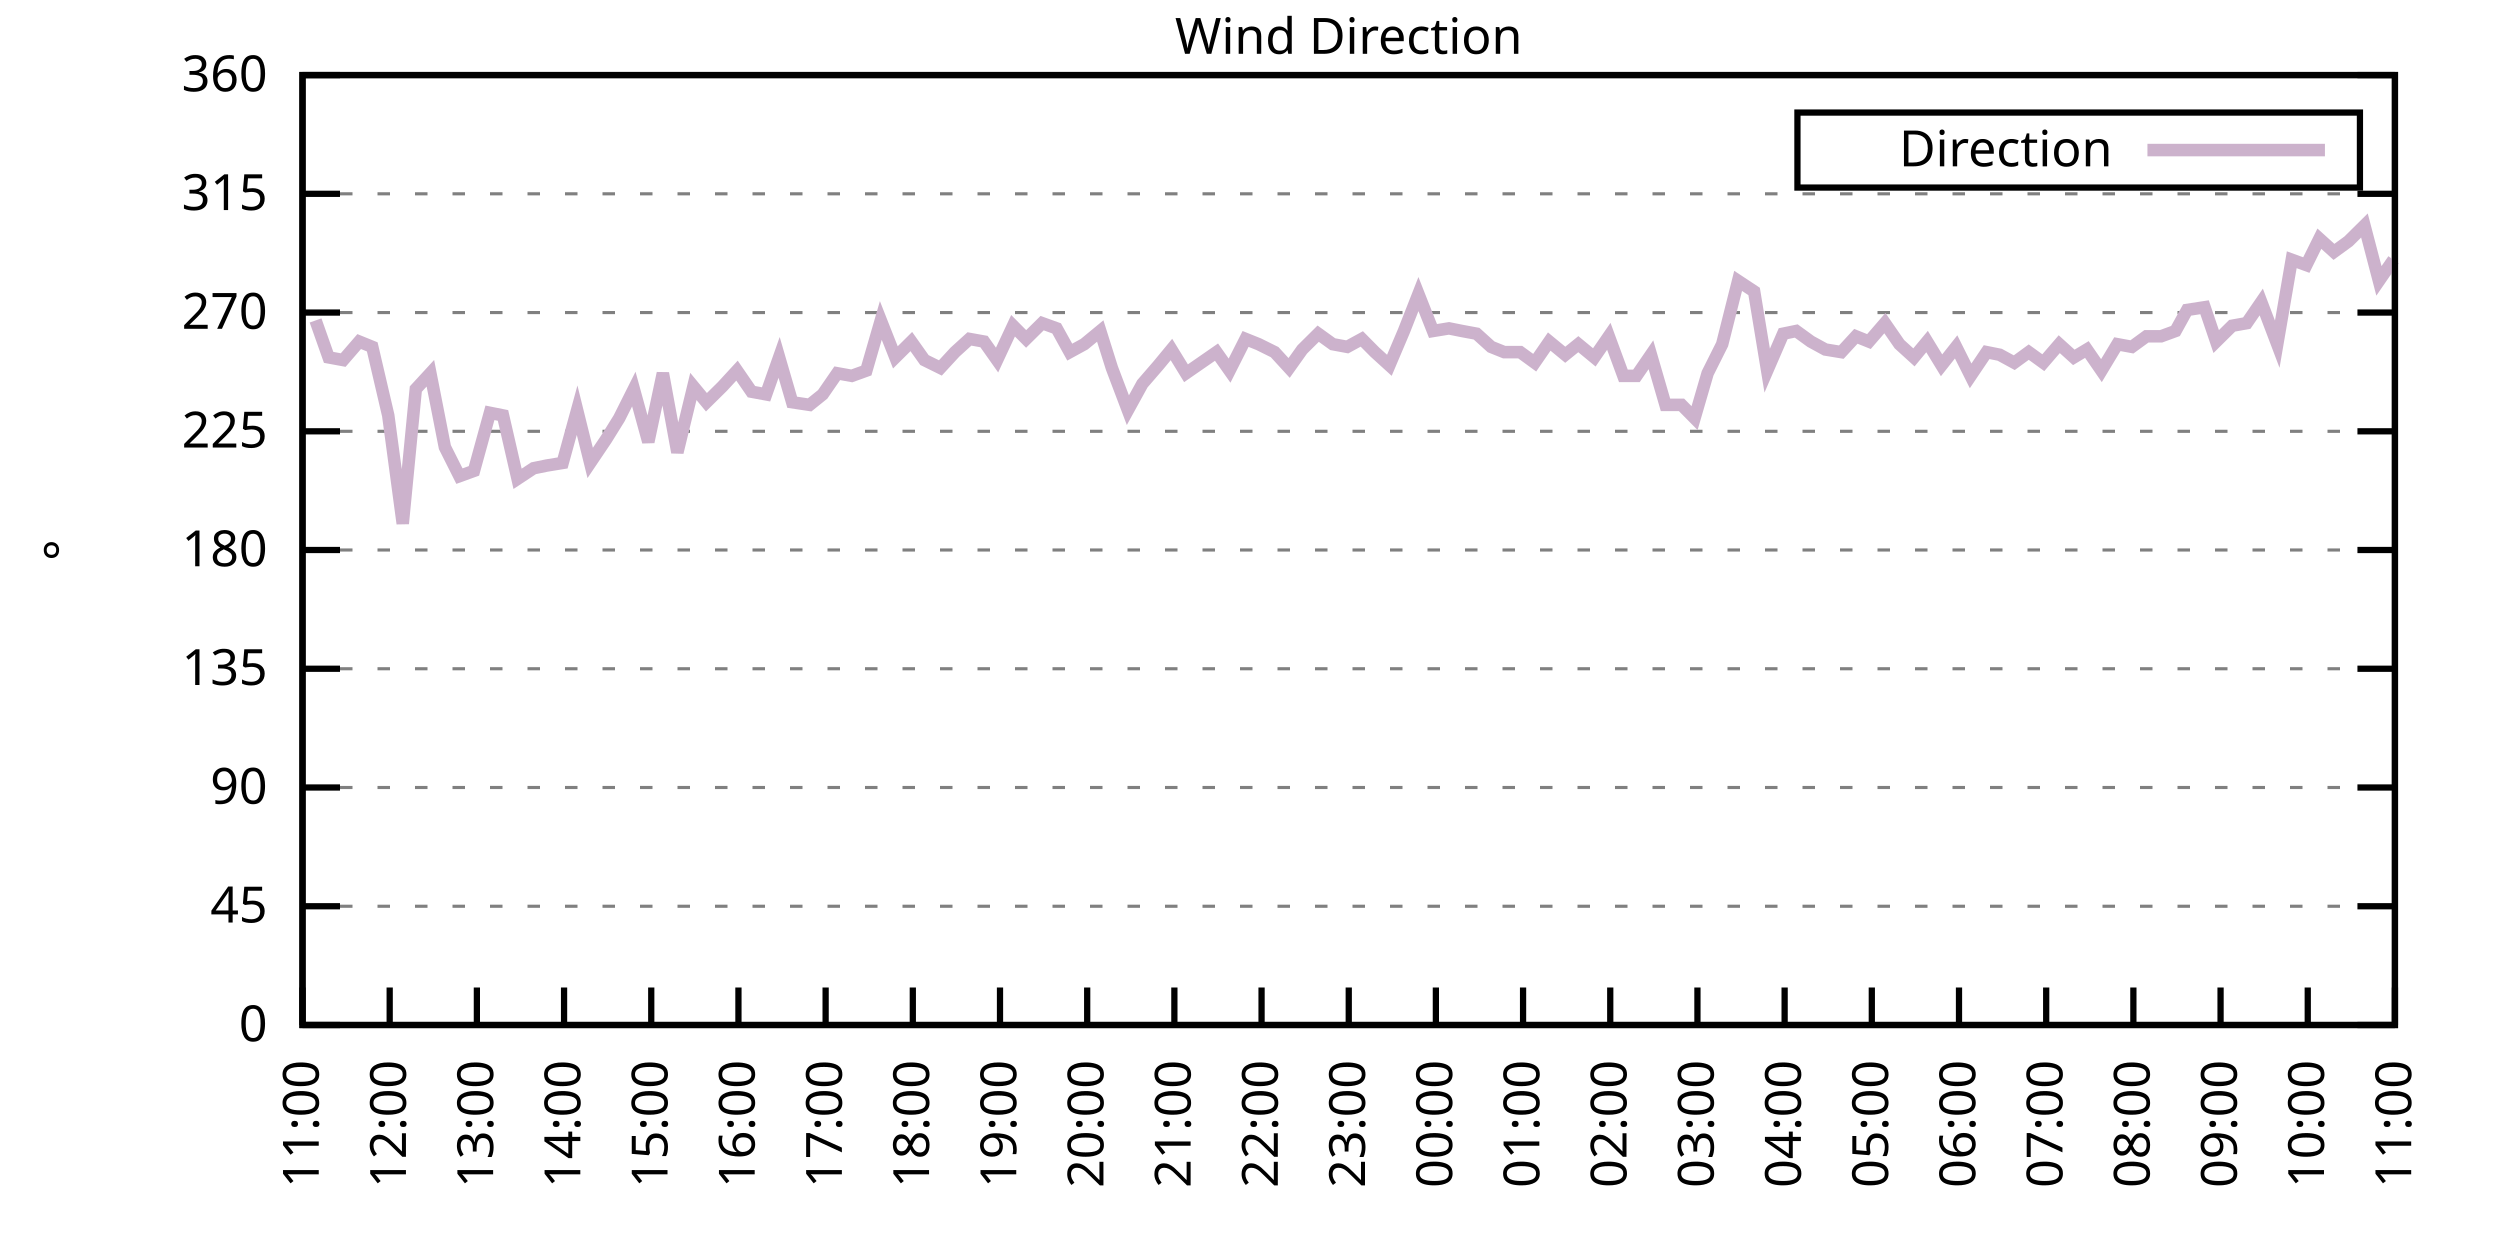
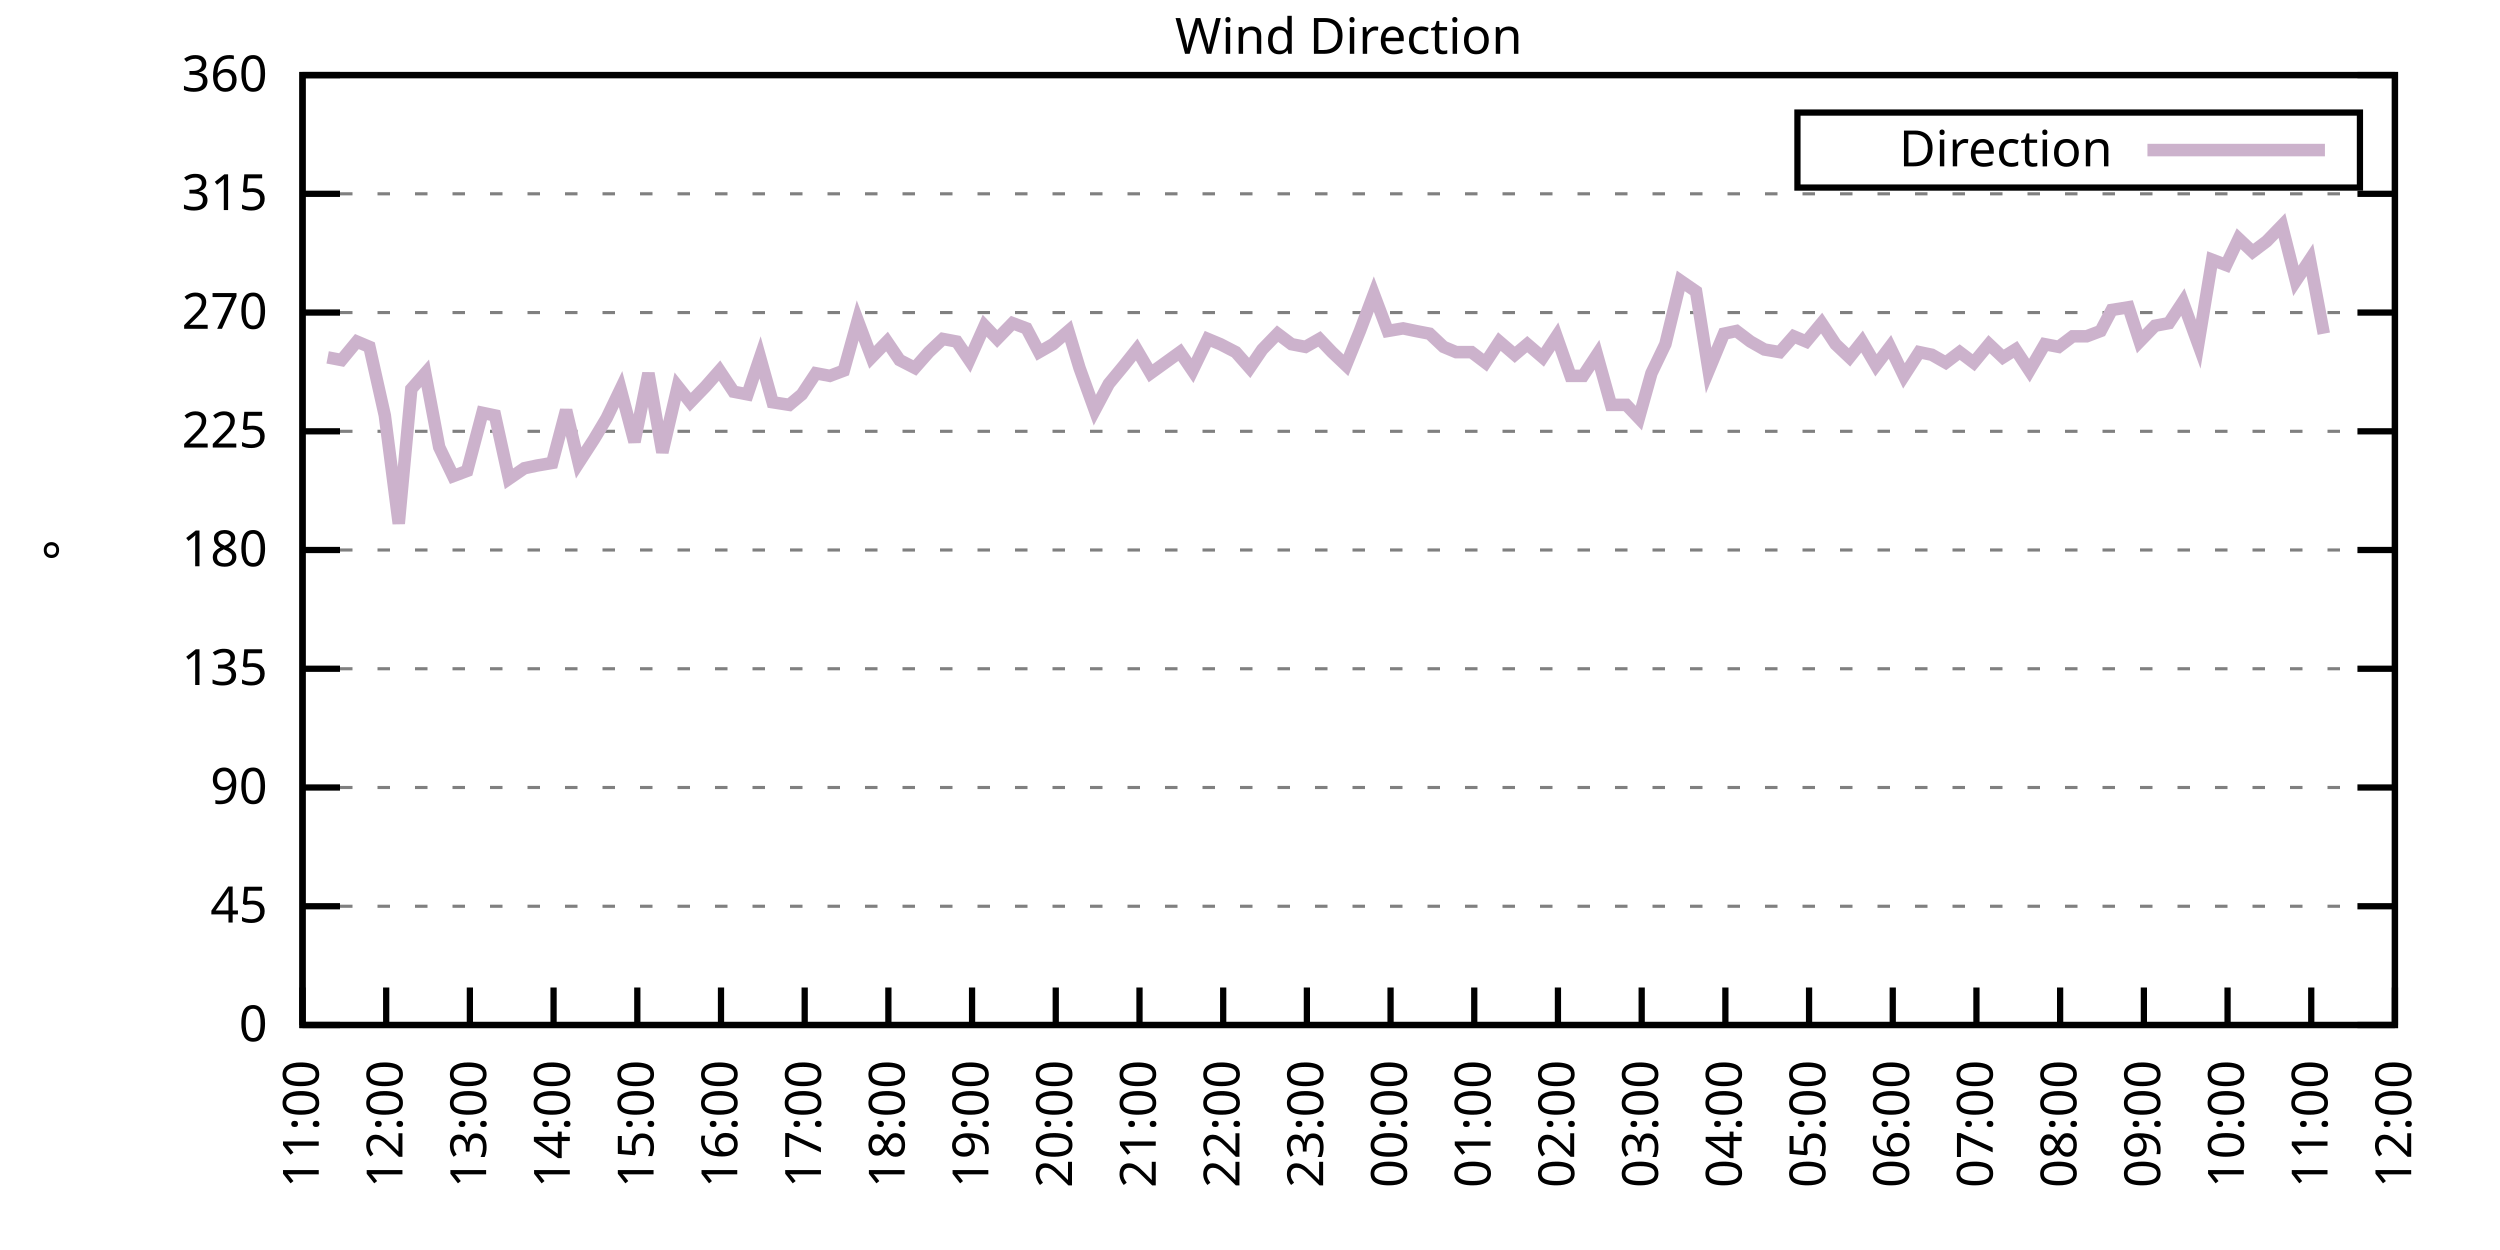
<svg xmlns="http://www.w3.org/2000/svg" xmlns:xlink="http://www.w3.org/1999/xlink" width="400" height="200" viewBox="0 0 400 200">
  <g id="gnuplot_canvas">
    <rect x="0" y="0" width="400" height="200" fill="none" />
    <defs>
      <circle id="gpDot" r="0.5" stroke-width="0.5" stroke="currentColor" />
      <path id="gpPt0" stroke-width="0.333" stroke="currentColor" d="M-1,0 h2 M0,-1 v2" />
      <path id="gpPt1" stroke-width="0.333" stroke="currentColor" d="M-1,-1 L1,1 M1,-1 L-1,1" />
      <path id="gpPt2" stroke-width="0.333" stroke="currentColor" d="M-1,0 L1,0 M0,-1 L0,1 M-1,-1 L1,1 M-1,1 L1,-1" />
      <rect id="gpPt3" stroke-width="0.333" stroke="currentColor" x="-1" y="-1" width="2" height="2" />
      <rect id="gpPt4" stroke-width="0.333" stroke="currentColor" fill="currentColor" x="-1" y="-1" width="2" height="2" />
      <circle id="gpPt5" stroke-width="0.333" stroke="currentColor" cx="0" cy="0" r="1" />
      <use xlink:href="#gpPt5" id="gpPt6" fill="currentColor" stroke="none" />
      <path id="gpPt7" stroke-width="0.333" stroke="currentColor" d="M0,-1.33 L-1.33,0.67 L1.33,0.67 z" />
      <use xlink:href="#gpPt7" id="gpPt8" fill="currentColor" stroke="none" />
      <use xlink:href="#gpPt7" id="gpPt9" stroke="currentColor" transform="rotate(180)" />
      <use xlink:href="#gpPt9" id="gpPt10" fill="currentColor" stroke="none" />
      <use xlink:href="#gpPt3" id="gpPt11" stroke="currentColor" transform="rotate(45)" />
      <use xlink:href="#gpPt11" id="gpPt12" fill="currentColor" stroke="none" />
      <path id="gpPt13" stroke-width="0.333" stroke="currentColor" d="M0,1.330 L1.265,0.411 L0.782,-1.067 L-0.782,-1.076 L-1.265,0.411 z" />
      <use xlink:href="#gpPt13" id="gpPt14" fill="currentColor" stroke="none" />
      <filter id="textbox" filterUnits="objectBoundingBox" x="0" y="0" height="1" width="1">
        <feFlood flood-color="white" flood-opacity="1" result="bgnd" />
        <feComposite in="SourceGraphic" in2="bgnd" operator="atop" />
      </filter>
      <filter id="greybox" filterUnits="objectBoundingBox" x="0" y="0" height="1" width="1">
        <feFlood flood-color="lightgrey" flood-opacity="1" result="grey" />
        <feComposite in="SourceGraphic" in2="grey" operator="atop" />
      </filter>
    </defs>
    <g fill="none" color="white" stroke="currentColor" stroke-width="1.00" stroke-linecap="butt" stroke-linejoin="miter">
</g>
    <g fill="none" color="black" stroke="currentColor" stroke-width="1.00" stroke-linecap="butt" stroke-linejoin="miter">
      <g stroke="none" shape-rendering="crispEdges">
        <polygon fill="rgb(255, 255, 255)" points="48.40,164.00 383.18,164.00 383.18,12.02 48.40,12.02 " />
      </g>
    </g>
    <g fill="none" color="black" stroke="currentColor" stroke-width="1.00" stroke-linecap="butt" stroke-linejoin="miter">
</g>
    <g fill="none" color="black" stroke="black" stroke-width="0.50" stroke-linecap="butt" stroke-linejoin="miter">
</g>
    <g fill="none" color="gray" stroke="currentColor" stroke-width="0.50" stroke-linecap="butt" stroke-linejoin="miter">
      <path stroke="gray" stroke-dasharray="2,4" class="gridline" d="M48.40,164.00 L383.19,164.00  " />
    </g>
    <g fill="none" color="gray" stroke="gray" stroke-width="1.00" stroke-linecap="butt" stroke-linejoin="miter">
</g>
    <g fill="none" color="black" stroke="currentColor" stroke-width="1.00" stroke-linecap="butt" stroke-linejoin="miter">
      <path stroke="black" d="M48.40,164.00 L54.40,164.00 M383.19,164.00 L377.19,164.00  " />
      <g transform="translate(42.80,166.60)" stroke="none" fill="black" font-family="Sans" font-size="8.00" text-anchor="end">
        <text>
          <tspan font-family="Sans"> 0</tspan>
        </text>
      </g>
    </g>
    <g fill="none" color="black" stroke="currentColor" stroke-width="1.00" stroke-linecap="butt" stroke-linejoin="miter">
</g>
    <g fill="none" color="black" stroke="black" stroke-width="0.50" stroke-linecap="butt" stroke-linejoin="miter">
</g>
    <g fill="none" color="gray" stroke="currentColor" stroke-width="0.50" stroke-linecap="butt" stroke-linejoin="miter">
      <path stroke="gray" stroke-dasharray="2,4" class="gridline" d="M48.40,145.00 L383.19,145.00  " />
    </g>
    <g fill="none" color="gray" stroke="gray" stroke-width="1.00" stroke-linecap="butt" stroke-linejoin="miter">
</g>
    <g fill="none" color="black" stroke="currentColor" stroke-width="1.00" stroke-linecap="butt" stroke-linejoin="miter">
      <path stroke="black" d="M48.40,145.00 L54.40,145.00 M383.19,145.00 L377.19,145.00  " />
      <g transform="translate(42.80,147.60)" stroke="none" fill="black" font-family="Sans" font-size="8.00" text-anchor="end">
        <text>
          <tspan font-family="Sans"> 45</tspan>
        </text>
      </g>
    </g>
    <g fill="none" color="black" stroke="currentColor" stroke-width="1.00" stroke-linecap="butt" stroke-linejoin="miter">
</g>
    <g fill="none" color="black" stroke="black" stroke-width="0.50" stroke-linecap="butt" stroke-linejoin="miter">
</g>
    <g fill="none" color="gray" stroke="currentColor" stroke-width="0.50" stroke-linecap="butt" stroke-linejoin="miter">
      <path stroke="gray" stroke-dasharray="2,4" class="gridline" d="M48.40,126.00 L383.19,126.00  " />
    </g>
    <g fill="none" color="gray" stroke="gray" stroke-width="1.00" stroke-linecap="butt" stroke-linejoin="miter">
</g>
    <g fill="none" color="black" stroke="currentColor" stroke-width="1.00" stroke-linecap="butt" stroke-linejoin="miter">
      <path stroke="black" d="M48.40,126.00 L54.40,126.00 M383.19,126.00 L377.19,126.00  " />
      <g transform="translate(42.80,128.60)" stroke="none" fill="black" font-family="Sans" font-size="8.00" text-anchor="end">
        <text>
          <tspan font-family="Sans"> 90</tspan>
        </text>
      </g>
    </g>
    <g fill="none" color="black" stroke="currentColor" stroke-width="1.00" stroke-linecap="butt" stroke-linejoin="miter">
</g>
    <g fill="none" color="black" stroke="black" stroke-width="0.50" stroke-linecap="butt" stroke-linejoin="miter">
</g>
    <g fill="none" color="gray" stroke="currentColor" stroke-width="0.50" stroke-linecap="butt" stroke-linejoin="miter">
      <path stroke="gray" stroke-dasharray="2,4" class="gridline" d="M48.40,107.00 L383.19,107.00  " />
    </g>
    <g fill="none" color="gray" stroke="gray" stroke-width="1.00" stroke-linecap="butt" stroke-linejoin="miter">
</g>
    <g fill="none" color="black" stroke="currentColor" stroke-width="1.00" stroke-linecap="butt" stroke-linejoin="miter">
      <path stroke="black" d="M48.40,107.00 L54.40,107.00 M383.19,107.00 L377.19,107.00  " />
      <g transform="translate(42.80,109.60)" stroke="none" fill="black" font-family="Sans" font-size="8.00" text-anchor="end">
        <text>
          <tspan font-family="Sans"> 135</tspan>
        </text>
      </g>
    </g>
    <g fill="none" color="black" stroke="currentColor" stroke-width="1.00" stroke-linecap="butt" stroke-linejoin="miter">
</g>
    <g fill="none" color="black" stroke="black" stroke-width="0.50" stroke-linecap="butt" stroke-linejoin="miter">
</g>
    <g fill="none" color="gray" stroke="currentColor" stroke-width="0.50" stroke-linecap="butt" stroke-linejoin="miter">
      <path stroke="gray" stroke-dasharray="2,4" class="gridline" d="M48.40,88.00 L383.19,88.00  " />
    </g>
    <g fill="none" color="gray" stroke="gray" stroke-width="1.00" stroke-linecap="butt" stroke-linejoin="miter">
</g>
    <g fill="none" color="black" stroke="currentColor" stroke-width="1.00" stroke-linecap="butt" stroke-linejoin="miter">
      <path stroke="black" d="M48.40,88.00 L54.40,88.00 M383.19,88.00 L377.19,88.00  " />
      <g transform="translate(42.80,90.60)" stroke="none" fill="black" font-family="Sans" font-size="8.00" text-anchor="end">
        <text>
          <tspan font-family="Sans"> 180</tspan>
        </text>
      </g>
    </g>
    <g fill="none" color="black" stroke="currentColor" stroke-width="1.00" stroke-linecap="butt" stroke-linejoin="miter">
</g>
    <g fill="none" color="black" stroke="black" stroke-width="0.50" stroke-linecap="butt" stroke-linejoin="miter">
</g>
    <g fill="none" color="gray" stroke="currentColor" stroke-width="0.50" stroke-linecap="butt" stroke-linejoin="miter">
      <path stroke="gray" stroke-dasharray="2,4" class="gridline" d="M48.40,69.01 L383.19,69.01  " />
    </g>
    <g fill="none" color="gray" stroke="gray" stroke-width="1.00" stroke-linecap="butt" stroke-linejoin="miter">
</g>
    <g fill="none" color="black" stroke="currentColor" stroke-width="1.00" stroke-linecap="butt" stroke-linejoin="miter">
      <path stroke="black" d="M48.40,69.01 L54.40,69.01 M383.19,69.01 L377.19,69.01  " />
      <g transform="translate(42.80,71.61)" stroke="none" fill="black" font-family="Sans" font-size="8.00" text-anchor="end">
        <text>
          <tspan font-family="Sans"> 225</tspan>
        </text>
      </g>
    </g>
    <g fill="none" color="black" stroke="currentColor" stroke-width="1.00" stroke-linecap="butt" stroke-linejoin="miter">
</g>
    <g fill="none" color="black" stroke="black" stroke-width="0.50" stroke-linecap="butt" stroke-linejoin="miter">
</g>
    <g fill="none" color="gray" stroke="currentColor" stroke-width="0.50" stroke-linecap="butt" stroke-linejoin="miter">
      <path stroke="gray" stroke-dasharray="2,4" class="gridline" d="M48.40,50.01 L383.19,50.01  " />
    </g>
    <g fill="none" color="gray" stroke="gray" stroke-width="1.00" stroke-linecap="butt" stroke-linejoin="miter">
</g>
    <g fill="none" color="black" stroke="currentColor" stroke-width="1.00" stroke-linecap="butt" stroke-linejoin="miter">
      <path stroke="black" d="M48.40,50.01 L54.40,50.01 M383.19,50.01 L377.19,50.01  " />
      <g transform="translate(42.80,52.61)" stroke="none" fill="black" font-family="Sans" font-size="8.00" text-anchor="end">
        <text>
          <tspan font-family="Sans"> 270</tspan>
        </text>
      </g>
    </g>
    <g fill="none" color="black" stroke="currentColor" stroke-width="1.00" stroke-linecap="butt" stroke-linejoin="miter">
</g>
    <g fill="none" color="black" stroke="black" stroke-width="0.50" stroke-linecap="butt" stroke-linejoin="miter">
</g>
    <g fill="none" color="gray" stroke="currentColor" stroke-width="0.50" stroke-linecap="butt" stroke-linejoin="miter">
      <path stroke="gray" stroke-dasharray="2,4" class="gridline" d="M48.40,31.01 L383.19,31.01  " />
    </g>
    <g fill="none" color="gray" stroke="gray" stroke-width="1.00" stroke-linecap="butt" stroke-linejoin="miter">
</g>
    <g fill="none" color="black" stroke="currentColor" stroke-width="1.00" stroke-linecap="butt" stroke-linejoin="miter">
      <path stroke="black" d="M48.40,31.01 L54.40,31.01 M383.19,31.01 L377.19,31.01  " />
      <g transform="translate(42.80,33.61)" stroke="none" fill="black" font-family="Sans" font-size="8.00" text-anchor="end">
        <text>
          <tspan font-family="Sans"> 315</tspan>
        </text>
      </g>
    </g>
    <g fill="none" color="black" stroke="currentColor" stroke-width="1.00" stroke-linecap="butt" stroke-linejoin="miter">
</g>
    <g fill="none" color="black" stroke="black" stroke-width="0.50" stroke-linecap="butt" stroke-linejoin="miter">
</g>
    <g fill="none" color="gray" stroke="currentColor" stroke-width="0.50" stroke-linecap="butt" stroke-linejoin="miter">
      <path stroke="gray" stroke-dasharray="2,4" class="gridline" d="M48.40,12.01 L383.19,12.01  " />
    </g>
    <g fill="none" color="gray" stroke="gray" stroke-width="1.00" stroke-linecap="butt" stroke-linejoin="miter">
</g>
    <g fill="none" color="black" stroke="currentColor" stroke-width="1.00" stroke-linecap="butt" stroke-linejoin="miter">
      <path stroke="black" d="M48.40,12.01 L54.40,12.01 M383.19,12.01 L377.19,12.01  " />
      <g transform="translate(42.80,14.61)" stroke="none" fill="black" font-family="Sans" font-size="8.00" text-anchor="end">
        <text>
          <tspan font-family="Sans"> 360</tspan>
        </text>
      </g>
    </g>
    <g fill="none" color="black" stroke="currentColor" stroke-width="1.00" stroke-linecap="butt" stroke-linejoin="miter">
      <path stroke="black" d="M48.40,164.00 L48.40,158.00  " />
      <g transform="translate(51.00,169.60) rotate(270.00)" stroke="none" fill="black" font-family="Sans" font-size="8.00" text-anchor="end">
        <text>
          <tspan font-family="Sans">11:00</tspan>
        </text>
      </g>
    </g>
    <g fill="none" color="black" stroke="currentColor" stroke-width="1.00" stroke-linecap="butt" stroke-linejoin="miter">
-       <path stroke="black" d="M62.35,164.00 L62.35,158.00  " />
-       <g transform="translate(64.95,169.60) rotate(270.00)" stroke="none" fill="black" font-family="Sans" font-size="8.00" text-anchor="end">
+       <path stroke="black" d="M61.79,164.00 L61.79,158.00  " />
+       <g transform="translate(64.39,169.60) rotate(270.00)" stroke="none" fill="black" font-family="Sans" font-size="8.00" text-anchor="end">
        <text>
          <tspan font-family="Sans">12:00</tspan>
        </text>
      </g>
    </g>
    <g fill="none" color="black" stroke="currentColor" stroke-width="1.00" stroke-linecap="butt" stroke-linejoin="miter">
-       <path stroke="black" d="M76.30,164.00 L76.30,158.00  " />
-       <g transform="translate(78.90,169.60) rotate(270.00)" stroke="none" fill="black" font-family="Sans" font-size="8.00" text-anchor="end">
+       <path stroke="black" d="M75.18,164.00 L75.18,158.00  " />
+       <g transform="translate(77.78,169.60) rotate(270.00)" stroke="none" fill="black" font-family="Sans" font-size="8.00" text-anchor="end">
        <text>
          <tspan font-family="Sans">13:00</tspan>
        </text>
      </g>
    </g>
    <g fill="none" color="black" stroke="currentColor" stroke-width="1.00" stroke-linecap="butt" stroke-linejoin="miter">
-       <path stroke="black" d="M90.25,164.00 L90.25,158.00  " />
-       <g transform="translate(92.85,169.60) rotate(270.00)" stroke="none" fill="black" font-family="Sans" font-size="8.00" text-anchor="end">
+       <path stroke="black" d="M88.57,164.00 L88.57,158.00  " />
+       <g transform="translate(91.17,169.60) rotate(270.00)" stroke="none" fill="black" font-family="Sans" font-size="8.00" text-anchor="end">
        <text>
          <tspan font-family="Sans">14:00</tspan>
        </text>
      </g>
    </g>
    <g fill="none" color="black" stroke="currentColor" stroke-width="1.00" stroke-linecap="butt" stroke-linejoin="miter">
-       <path stroke="black" d="M104.20,164.00 L104.20,158.00  " />
-       <g transform="translate(106.80,169.60) rotate(270.00)" stroke="none" fill="black" font-family="Sans" font-size="8.00" text-anchor="end">
+       <path stroke="black" d="M101.97,164.00 L101.97,158.00  " />
+       <g transform="translate(104.57,169.60) rotate(270.00)" stroke="none" fill="black" font-family="Sans" font-size="8.00" text-anchor="end">
        <text>
          <tspan font-family="Sans">15:00</tspan>
        </text>
      </g>
    </g>
    <g fill="none" color="black" stroke="currentColor" stroke-width="1.00" stroke-linecap="butt" stroke-linejoin="miter">
-       <path stroke="black" d="M118.15,164.00 L118.15,158.00  " />
-       <g transform="translate(120.75,169.60) rotate(270.00)" stroke="none" fill="black" font-family="Sans" font-size="8.00" text-anchor="end">
+       <path stroke="black" d="M115.36,164.00 L115.36,158.00  " />
+       <g transform="translate(117.96,169.60) rotate(270.00)" stroke="none" fill="black" font-family="Sans" font-size="8.00" text-anchor="end">
        <text>
          <tspan font-family="Sans">16:00</tspan>
        </text>
      </g>
    </g>
    <g fill="none" color="black" stroke="currentColor" stroke-width="1.00" stroke-linecap="butt" stroke-linejoin="miter">
-       <path stroke="black" d="M132.10,164.00 L132.10,158.00  " />
-       <g transform="translate(134.70,169.60) rotate(270.00)" stroke="none" fill="black" font-family="Sans" font-size="8.00" text-anchor="end">
+       <path stroke="black" d="M128.75,164.00 L128.75,158.00  " />
+       <g transform="translate(131.35,169.60) rotate(270.00)" stroke="none" fill="black" font-family="Sans" font-size="8.00" text-anchor="end">
        <text>
          <tspan font-family="Sans">17:00</tspan>
        </text>
      </g>
    </g>
    <g fill="none" color="black" stroke="currentColor" stroke-width="1.00" stroke-linecap="butt" stroke-linejoin="miter">
-       <path stroke="black" d="M146.05,164.00 L146.05,158.00  " />
-       <g transform="translate(148.65,169.60) rotate(270.00)" stroke="none" fill="black" font-family="Sans" font-size="8.00" text-anchor="end">
+       <path stroke="black" d="M142.14,164.00 L142.14,158.00  " />
+       <g transform="translate(144.74,169.60) rotate(270.00)" stroke="none" fill="black" font-family="Sans" font-size="8.00" text-anchor="end">
        <text>
          <tspan font-family="Sans">18:00</tspan>
        </text>
      </g>
    </g>
    <g fill="none" color="black" stroke="currentColor" stroke-width="1.00" stroke-linecap="butt" stroke-linejoin="miter">
-       <path stroke="black" d="M160.00,164.00 L160.00,158.00  " />
-       <g transform="translate(162.60,169.60) rotate(270.00)" stroke="none" fill="black" font-family="Sans" font-size="8.00" text-anchor="end">
+       <path stroke="black" d="M155.53,164.00 L155.53,158.00  " />
+       <g transform="translate(158.13,169.60) rotate(270.00)" stroke="none" fill="black" font-family="Sans" font-size="8.00" text-anchor="end">
        <text>
          <tspan font-family="Sans">19:00</tspan>
        </text>
      </g>
    </g>
    <g fill="none" color="black" stroke="currentColor" stroke-width="1.00" stroke-linecap="butt" stroke-linejoin="miter">
-       <path stroke="black" d="M173.95,164.00 L173.95,158.00  " />
-       <g transform="translate(176.55,169.60) rotate(270.00)" stroke="none" fill="black" font-family="Sans" font-size="8.00" text-anchor="end">
+       <path stroke="black" d="M168.92,164.00 L168.92,158.00  " />
+       <g transform="translate(171.52,169.60) rotate(270.00)" stroke="none" fill="black" font-family="Sans" font-size="8.00" text-anchor="end">
        <text>
          <tspan font-family="Sans">20:00</tspan>
        </text>
      </g>
    </g>
    <g fill="none" color="black" stroke="currentColor" stroke-width="1.00" stroke-linecap="butt" stroke-linejoin="miter">
-       <path stroke="black" d="M187.90,164.00 L187.90,158.00  " />
-       <g transform="translate(190.50,169.60) rotate(270.00)" stroke="none" fill="black" font-family="Sans" font-size="8.00" text-anchor="end">
+       <path stroke="black" d="M182.32,164.00 L182.32,158.00  " />
+       <g transform="translate(184.92,169.60) rotate(270.00)" stroke="none" fill="black" font-family="Sans" font-size="8.00" text-anchor="end">
        <text>
          <tspan font-family="Sans">21:00</tspan>
        </text>
      </g>
    </g>
    <g fill="none" color="black" stroke="currentColor" stroke-width="1.00" stroke-linecap="butt" stroke-linejoin="miter">
-       <path stroke="black" d="M201.85,164.00 L201.85,158.00  " />
-       <g transform="translate(204.45,169.60) rotate(270.00)" stroke="none" fill="black" font-family="Sans" font-size="8.00" text-anchor="end">
+       <path stroke="black" d="M195.71,164.00 L195.71,158.00  " />
+       <g transform="translate(198.31,169.60) rotate(270.00)" stroke="none" fill="black" font-family="Sans" font-size="8.00" text-anchor="end">
        <text>
          <tspan font-family="Sans">22:00</tspan>
        </text>
      </g>
    </g>
    <g fill="none" color="black" stroke="currentColor" stroke-width="1.00" stroke-linecap="butt" stroke-linejoin="miter">
-       <path stroke="black" d="M215.80,164.00 L215.80,158.00  " />
-       <g transform="translate(218.40,169.60) rotate(270.00)" stroke="none" fill="black" font-family="Sans" font-size="8.00" text-anchor="end">
+       <path stroke="black" d="M209.10,164.00 L209.10,158.00  " />
+       <g transform="translate(211.70,169.60) rotate(270.00)" stroke="none" fill="black" font-family="Sans" font-size="8.00" text-anchor="end">
        <text>
          <tspan font-family="Sans">23:00</tspan>
        </text>
      </g>
    </g>
    <g fill="none" color="black" stroke="currentColor" stroke-width="1.00" stroke-linecap="butt" stroke-linejoin="miter">
-       <path stroke="black" d="M229.74,164.00 L229.74,158.00  " />
-       <g transform="translate(232.34,169.60) rotate(270.00)" stroke="none" fill="black" font-family="Sans" font-size="8.00" text-anchor="end">
+       <path stroke="black" d="M222.49,164.00 L222.49,158.00  " />
+       <g transform="translate(225.09,169.60) rotate(270.00)" stroke="none" fill="black" font-family="Sans" font-size="8.00" text-anchor="end">
        <text>
          <tspan font-family="Sans">00:00</tspan>
        </text>
      </g>
    </g>
    <g fill="none" color="black" stroke="currentColor" stroke-width="1.00" stroke-linecap="butt" stroke-linejoin="miter">
-       <path stroke="black" d="M243.69,164.00 L243.69,158.00  " />
-       <g transform="translate(246.29,169.60) rotate(270.00)" stroke="none" fill="black" font-family="Sans" font-size="8.00" text-anchor="end">
+       <path stroke="black" d="M235.88,164.00 L235.88,158.00  " />
+       <g transform="translate(238.48,169.60) rotate(270.00)" stroke="none" fill="black" font-family="Sans" font-size="8.00" text-anchor="end">
        <text>
          <tspan font-family="Sans">01:00</tspan>
        </text>
      </g>
    </g>
    <g fill="none" color="black" stroke="currentColor" stroke-width="1.00" stroke-linecap="butt" stroke-linejoin="miter">
-       <path stroke="black" d="M257.64,164.00 L257.64,158.00  " />
-       <g transform="translate(260.24,169.60) rotate(270.00)" stroke="none" fill="black" font-family="Sans" font-size="8.00" text-anchor="end">
+       <path stroke="black" d="M249.27,164.00 L249.27,158.00  " />
+       <g transform="translate(251.87,169.60) rotate(270.00)" stroke="none" fill="black" font-family="Sans" font-size="8.00" text-anchor="end">
        <text>
          <tspan font-family="Sans">02:00</tspan>
        </text>
      </g>
    </g>
    <g fill="none" color="black" stroke="currentColor" stroke-width="1.00" stroke-linecap="butt" stroke-linejoin="miter">
-       <path stroke="black" d="M271.59,164.00 L271.59,158.00  " />
-       <g transform="translate(274.19,169.60) rotate(270.00)" stroke="none" fill="black" font-family="Sans" font-size="8.00" text-anchor="end">
+       <path stroke="black" d="M262.67,164.00 L262.67,158.00  " />
+       <g transform="translate(265.27,169.60) rotate(270.00)" stroke="none" fill="black" font-family="Sans" font-size="8.00" text-anchor="end">
        <text>
          <tspan font-family="Sans">03:00</tspan>
        </text>
      </g>
    </g>
    <g fill="none" color="black" stroke="currentColor" stroke-width="1.00" stroke-linecap="butt" stroke-linejoin="miter">
-       <path stroke="black" d="M285.54,164.00 L285.54,158.00  " />
-       <g transform="translate(288.14,169.60) rotate(270.00)" stroke="none" fill="black" font-family="Sans" font-size="8.00" text-anchor="end">
+       <path stroke="black" d="M276.06,164.00 L276.06,158.00  " />
+       <g transform="translate(278.66,169.60) rotate(270.00)" stroke="none" fill="black" font-family="Sans" font-size="8.00" text-anchor="end">
        <text>
          <tspan font-family="Sans">04:00</tspan>
        </text>
      </g>
    </g>
    <g fill="none" color="black" stroke="currentColor" stroke-width="1.00" stroke-linecap="butt" stroke-linejoin="miter">
-       <path stroke="black" d="M299.49,164.00 L299.49,158.00  " />
-       <g transform="translate(302.09,169.60) rotate(270.00)" stroke="none" fill="black" font-family="Sans" font-size="8.00" text-anchor="end">
+       <path stroke="black" d="M289.45,164.00 L289.45,158.00  " />
+       <g transform="translate(292.05,169.60) rotate(270.00)" stroke="none" fill="black" font-family="Sans" font-size="8.00" text-anchor="end">
        <text>
          <tspan font-family="Sans">05:00</tspan>
        </text>
      </g>
    </g>
    <g fill="none" color="black" stroke="currentColor" stroke-width="1.00" stroke-linecap="butt" stroke-linejoin="miter">
-       <path stroke="black" d="M313.44,164.00 L313.44,158.00  " />
-       <g transform="translate(316.04,169.60) rotate(270.00)" stroke="none" fill="black" font-family="Sans" font-size="8.00" text-anchor="end">
+       <path stroke="black" d="M302.84,164.00 L302.84,158.00  " />
+       <g transform="translate(305.44,169.60) rotate(270.00)" stroke="none" fill="black" font-family="Sans" font-size="8.00" text-anchor="end">
        <text>
          <tspan font-family="Sans">06:00</tspan>
        </text>
      </g>
    </g>
    <g fill="none" color="black" stroke="currentColor" stroke-width="1.00" stroke-linecap="butt" stroke-linejoin="miter">
-       <path stroke="black" d="M327.39,164.00 L327.39,158.00  " />
-       <g transform="translate(329.99,169.60) rotate(270.00)" stroke="none" fill="black" font-family="Sans" font-size="8.00" text-anchor="end">
+       <path stroke="black" d="M316.23,164.00 L316.23,158.00  " />
+       <g transform="translate(318.83,169.60) rotate(270.00)" stroke="none" fill="black" font-family="Sans" font-size="8.00" text-anchor="end">
        <text>
          <tspan font-family="Sans">07:00</tspan>
        </text>
      </g>
    </g>
    <g fill="none" color="black" stroke="currentColor" stroke-width="1.00" stroke-linecap="butt" stroke-linejoin="miter">
-       <path stroke="black" d="M341.34,164.00 L341.34,158.00  " />
-       <g transform="translate(343.94,169.60) rotate(270.00)" stroke="none" fill="black" font-family="Sans" font-size="8.00" text-anchor="end">
+       <path stroke="black" d="M329.62,164.00 L329.62,158.00  " />
+       <g transform="translate(332.22,169.60) rotate(270.00)" stroke="none" fill="black" font-family="Sans" font-size="8.00" text-anchor="end">
        <text>
          <tspan font-family="Sans">08:00</tspan>
        </text>
      </g>
    </g>
    <g fill="none" color="black" stroke="currentColor" stroke-width="1.00" stroke-linecap="butt" stroke-linejoin="miter">
-       <path stroke="black" d="M355.29,164.00 L355.29,158.00  " />
-       <g transform="translate(357.89,169.60) rotate(270.00)" stroke="none" fill="black" font-family="Sans" font-size="8.00" text-anchor="end">
+       <path stroke="black" d="M343.02,164.00 L343.02,158.00  " />
+       <g transform="translate(345.62,169.60) rotate(270.00)" stroke="none" fill="black" font-family="Sans" font-size="8.00" text-anchor="end">
        <text>
          <tspan font-family="Sans">09:00</tspan>
        </text>
      </g>
    </g>
    <g fill="none" color="black" stroke="currentColor" stroke-width="1.00" stroke-linecap="butt" stroke-linejoin="miter">
-       <path stroke="black" d="M369.24,164.00 L369.24,158.00  " />
-       <g transform="translate(371.84,169.60) rotate(270.00)" stroke="none" fill="black" font-family="Sans" font-size="8.00" text-anchor="end">
+       <path stroke="black" d="M356.41,164.00 L356.41,158.00  " />
+       <g transform="translate(359.01,169.60) rotate(270.00)" stroke="none" fill="black" font-family="Sans" font-size="8.00" text-anchor="end">
        <text>
          <tspan font-family="Sans">10:00</tspan>
+         </text>
+       </g>
+     </g>
+     <g fill="none" color="black" stroke="currentColor" stroke-width="1.00" stroke-linecap="butt" stroke-linejoin="miter">
+       <path stroke="black" d="M369.80,164.00 L369.80,158.00  " />
+       <g transform="translate(372.40,169.60) rotate(270.00)" stroke="none" fill="black" font-family="Sans" font-size="8.00" text-anchor="end">
+         <text>
+           <tspan font-family="Sans">11:00</tspan>
        </text>
      </g>
    </g>
    <g fill="none" color="black" stroke="currentColor" stroke-width="1.00" stroke-linecap="butt" stroke-linejoin="miter">
      <path stroke="black" d="M383.19,164.00 L383.19,158.00  " />
      <g transform="translate(385.79,169.60) rotate(270.00)" stroke="none" fill="black" font-family="Sans" font-size="8.00" text-anchor="end">
        <text>
-           <tspan font-family="Sans">11:00</tspan>
+           <tspan font-family="Sans">12:00</tspan>
        </text>
      </g>
    </g>
    <g fill="none" color="black" stroke="currentColor" stroke-width="1.00" stroke-linecap="butt" stroke-linejoin="miter">
</g>
    <g fill="none" color="black" stroke="currentColor" stroke-width="1.00" stroke-linecap="butt" stroke-linejoin="miter">
      <path stroke="black" d="M48.40,12.01 L48.40,164.00 L383.19,164.00 L383.19,12.01 L48.40,12.01 Z  " />
    </g>
    <g fill="none" color="black" stroke="currentColor" stroke-width="1.00" stroke-linecap="butt" stroke-linejoin="miter">
</g>
    <g fill="none" color="black" stroke="currentColor" stroke-width="1.00" stroke-linecap="butt" stroke-linejoin="miter">
      <path stroke="black" d="M287.59,30.01 L287.59,18.01 L377.59,18.01 L377.59,30.01 L287.59,30.01 Z  " />
    </g>
    <g id="Wind_direction_plot_1">
      <g fill="none" color="white" stroke="black" stroke-width="2.00" stroke-linecap="butt" stroke-linejoin="miter">
</g>
      <g fill="none" color="black" stroke="currentColor" stroke-width="2.00" stroke-linecap="butt" stroke-linejoin="miter">
        <g transform="translate(337.99,26.61)" stroke="none" fill="black" font-family="Sans" font-size="8.00" text-anchor="end">
          <text>
            <tspan font-family="Sans">Direction</tspan>
          </text>
        </g>
      </g>
      <g fill="none" color="black" stroke="currentColor" stroke-width="2.00" stroke-linecap="butt" stroke-linejoin="miter">
-         <path stroke="rgb(204, 178, 204)" d="M343.59,24.01 L371.99,24.01 M50.49,51.27 L52.58,57.18 L54.91,57.61 L57.47,54.65 L59.56,55.50 L62.12,66.47   L64.44,83.78 L66.53,62.25 L68.86,59.72 L71.18,71.54 L73.51,76.18 L75.83,75.34 L78.39,66.05 L80.48,66.47   L82.81,76.61 L85.37,74.92 L87.46,74.49 L90.02,74.07 L92.34,65.63 L94.43,74.07 L96.99,70.27 L99.08,66.90   L101.41,62.25 L103.73,70.70 L106.06,59.72 L108.38,72.38 L110.94,61.83 L113.03,64.36 L115.59,61.83 L117.92,59.30   L120.24,62.67 L122.57,63.10 L124.66,57.18 L126.75,64.36 L129.54,64.78 L131.63,63.10 L133.96,59.72 L136.28,60.14   L138.61,59.30 L140.93,51.27 L143.26,57.18 L145.81,54.65 L147.91,57.61 L150.46,58.87 L152.79,56.34 L155.11,54.23   L157.44,54.65 L159.53,57.61 L162.09,52.12 L164.18,54.23 L166.74,51.70 L169.06,52.54 L171.16,56.34 L173.48,55.07   L176.04,52.96 L177.90,58.87 L180.46,65.63 L182.78,61.41 L185.34,58.45 L187.43,55.92 L189.76,59.72 L194.64,56.34   L196.73,59.30 L199.29,54.23 L201.38,55.07 L203.94,56.34 L206.26,58.87 L208.36,55.92 L210.91,53.39 L213.24,55.07   L215.56,55.50 L217.89,54.23 L219.98,56.34 L222.30,58.45 L224.63,52.96 L226.95,47.05 L229.28,52.96 L231.84,52.54   L233.93,52.96 L236.25,53.39 L238.58,55.50 L240.67,56.34 L243.23,56.34 L245.55,58.03 L247.88,54.65 L250.44,56.76   L252.53,55.07 L255.09,57.18 L257.41,53.81 L259.74,60.14 L261.83,60.14 L264.15,56.76 L266.48,64.78 L269.04,64.78   L271.13,66.90 L273.22,59.72 L275.55,55.07 L278.10,44.94 L280.66,46.63 L282.75,59.30 L285.31,53.39 L287.40,52.96   L289.73,54.65 L292.05,55.92 L294.61,56.34 L296.94,53.81 L299.03,54.65 L301.58,51.70 L303.91,55.07 L306.23,57.18   L308.33,54.65 L310.65,58.45 L312.98,55.50 L315.30,60.14 L317.86,56.34 L319.95,56.76 L322.28,58.03 L324.60,56.34   L326.93,58.03 L329.48,55.07 L331.81,57.18 L333.90,55.92 L336.23,59.30 L338.78,55.07 L341.11,55.50 L343.43,53.81   L345.76,53.81 L348.08,52.96 L349.94,49.59 L352.73,49.16 L354.59,54.65 L357.15,52.12 L359.48,51.70 L361.80,48.32   L364.36,55.07 L366.68,41.56 L369.01,42.41 L371.10,38.19 L373.43,40.30 L375.75,38.61 L378.31,36.08 L380.63,44.94   L382.96,41.56  " />
+         <path stroke="rgb(204, 178, 204)" d="M343.59,24.01 L371.99,24.01 M52.42,57.18 L54.65,57.61 L57.10,54.65 L59.11,55.50 L61.57,66.47 L63.80,83.78   L65.81,62.25 L68.04,59.72 L70.27,71.54 L72.50,76.18 L74.74,75.34 L77.19,66.05 L79.20,66.47 L81.43,76.61   L83.89,74.92 L85.90,74.49 L88.35,74.07 L90.58,65.63 L92.59,74.07 L95.05,70.27 L97.06,66.90 L99.29,62.25   L101.52,70.70 L103.75,59.72 L105.98,72.38 L108.44,61.83 L110.45,64.36 L112.90,61.83 L115.13,59.30 L117.37,62.67   L119.60,63.10 L121.61,57.18 L123.62,64.36 L126.29,64.78 L128.30,63.10 L130.54,59.72 L132.77,60.14 L135.00,59.30   L137.23,51.27 L139.46,57.18 L141.92,54.65 L143.93,57.61 L146.38,58.87 L148.61,56.34 L150.85,54.23 L153.08,54.65   L155.09,57.61 L157.54,52.12 L159.55,54.23 L162.01,51.70 L164.24,52.54 L166.25,56.34 L168.48,55.07 L170.93,52.96   L172.72,58.87 L175.17,65.63 L177.41,61.41 L179.86,58.45 L181.87,55.92 L184.10,59.72 L188.79,56.34 L190.80,59.30   L193.25,54.23 L195.26,55.07 L197.72,56.34 L199.95,58.87 L201.96,55.92 L204.41,53.39 L206.64,55.07 L208.88,55.50   L211.11,54.23 L213.12,56.34 L215.35,58.45 L217.58,52.96 L219.81,47.05 L222.04,52.96 L224.50,52.54 L226.51,52.96   L228.74,53.39 L230.97,55.50 L232.98,56.34 L235.44,56.34 L237.67,58.03 L239.90,54.65 L242.36,56.76 L244.36,55.07   L246.82,57.18 L249.05,53.81 L251.28,60.14 L253.29,60.14 L255.52,56.76 L257.76,64.78 L260.21,64.78 L262.22,66.90   L264.23,59.72 L266.46,55.07 L268.92,44.94 L271.37,46.63 L273.38,59.30 L275.83,53.39 L277.84,52.96 L280.07,54.65   L282.31,55.92 L284.76,56.34 L286.99,53.81 L289.00,54.65 L291.46,51.70 L293.69,55.07 L295.92,57.18 L297.93,54.65   L300.16,58.45 L302.39,55.50 L304.63,60.14 L307.08,56.34 L309.09,56.76 L311.32,58.03 L313.55,56.34 L315.79,58.03   L318.24,55.07 L320.47,57.18 L322.48,55.92 L324.71,59.30 L327.17,55.07 L329.40,55.50 L331.63,53.81 L333.86,53.81   L336.10,52.96 L337.88,49.59 L340.56,49.16 L342.35,54.65 L344.80,52.12 L347.03,51.70 L349.26,48.32 L351.72,55.07   L353.95,41.56 L356.18,42.41 L358.19,38.19 L360.42,40.30 L362.66,38.61 L365.11,36.08 L367.34,44.94 L369.58,41.56   L371.81,53.39  " />
      </g>
    </g>
    <g fill="none" color="black" stroke="currentColor" stroke-width="2.00" stroke-linecap="butt" stroke-linejoin="miter">
</g>
    <g fill="none" color="black" stroke="black" stroke-width="1.00" stroke-linecap="butt" stroke-linejoin="miter">
</g>
    <g fill="none" color="black" stroke="currentColor" stroke-width="1.00" stroke-linecap="butt" stroke-linejoin="miter">
      <path stroke="black" d="M48.40,12.01 L48.40,164.00 L383.19,164.00 L383.19,12.01 L48.40,12.01 Z  " />
      <g transform="translate(12.80,88.01) rotate(270.00)" stroke="none" fill="black" font-family="Sans" font-size="8.00" text-anchor="middle">
        <text>
          <tspan font-family="Sans">°</tspan>
        </text>
      </g>
    </g>
    <g fill="none" color="black" stroke="currentColor" stroke-width="1.00" stroke-linecap="butt" stroke-linejoin="miter">
</g>
    <g fill="none" color="black" stroke="currentColor" stroke-width="1.00" stroke-linecap="butt" stroke-linejoin="miter">
      <g transform="translate(215.79,8.61)" stroke="none" fill="black" font-family="Sans" font-size="8.00" text-anchor="middle">
        <text>
          <tspan font-family="Sans">Wind Direction</tspan>
        </text>
      </g>
    </g>
    <g fill="none" color="black" stroke="currentColor" stroke-width="1.00" stroke-linecap="butt" stroke-linejoin="miter">
</g>
  </g>
</svg>
